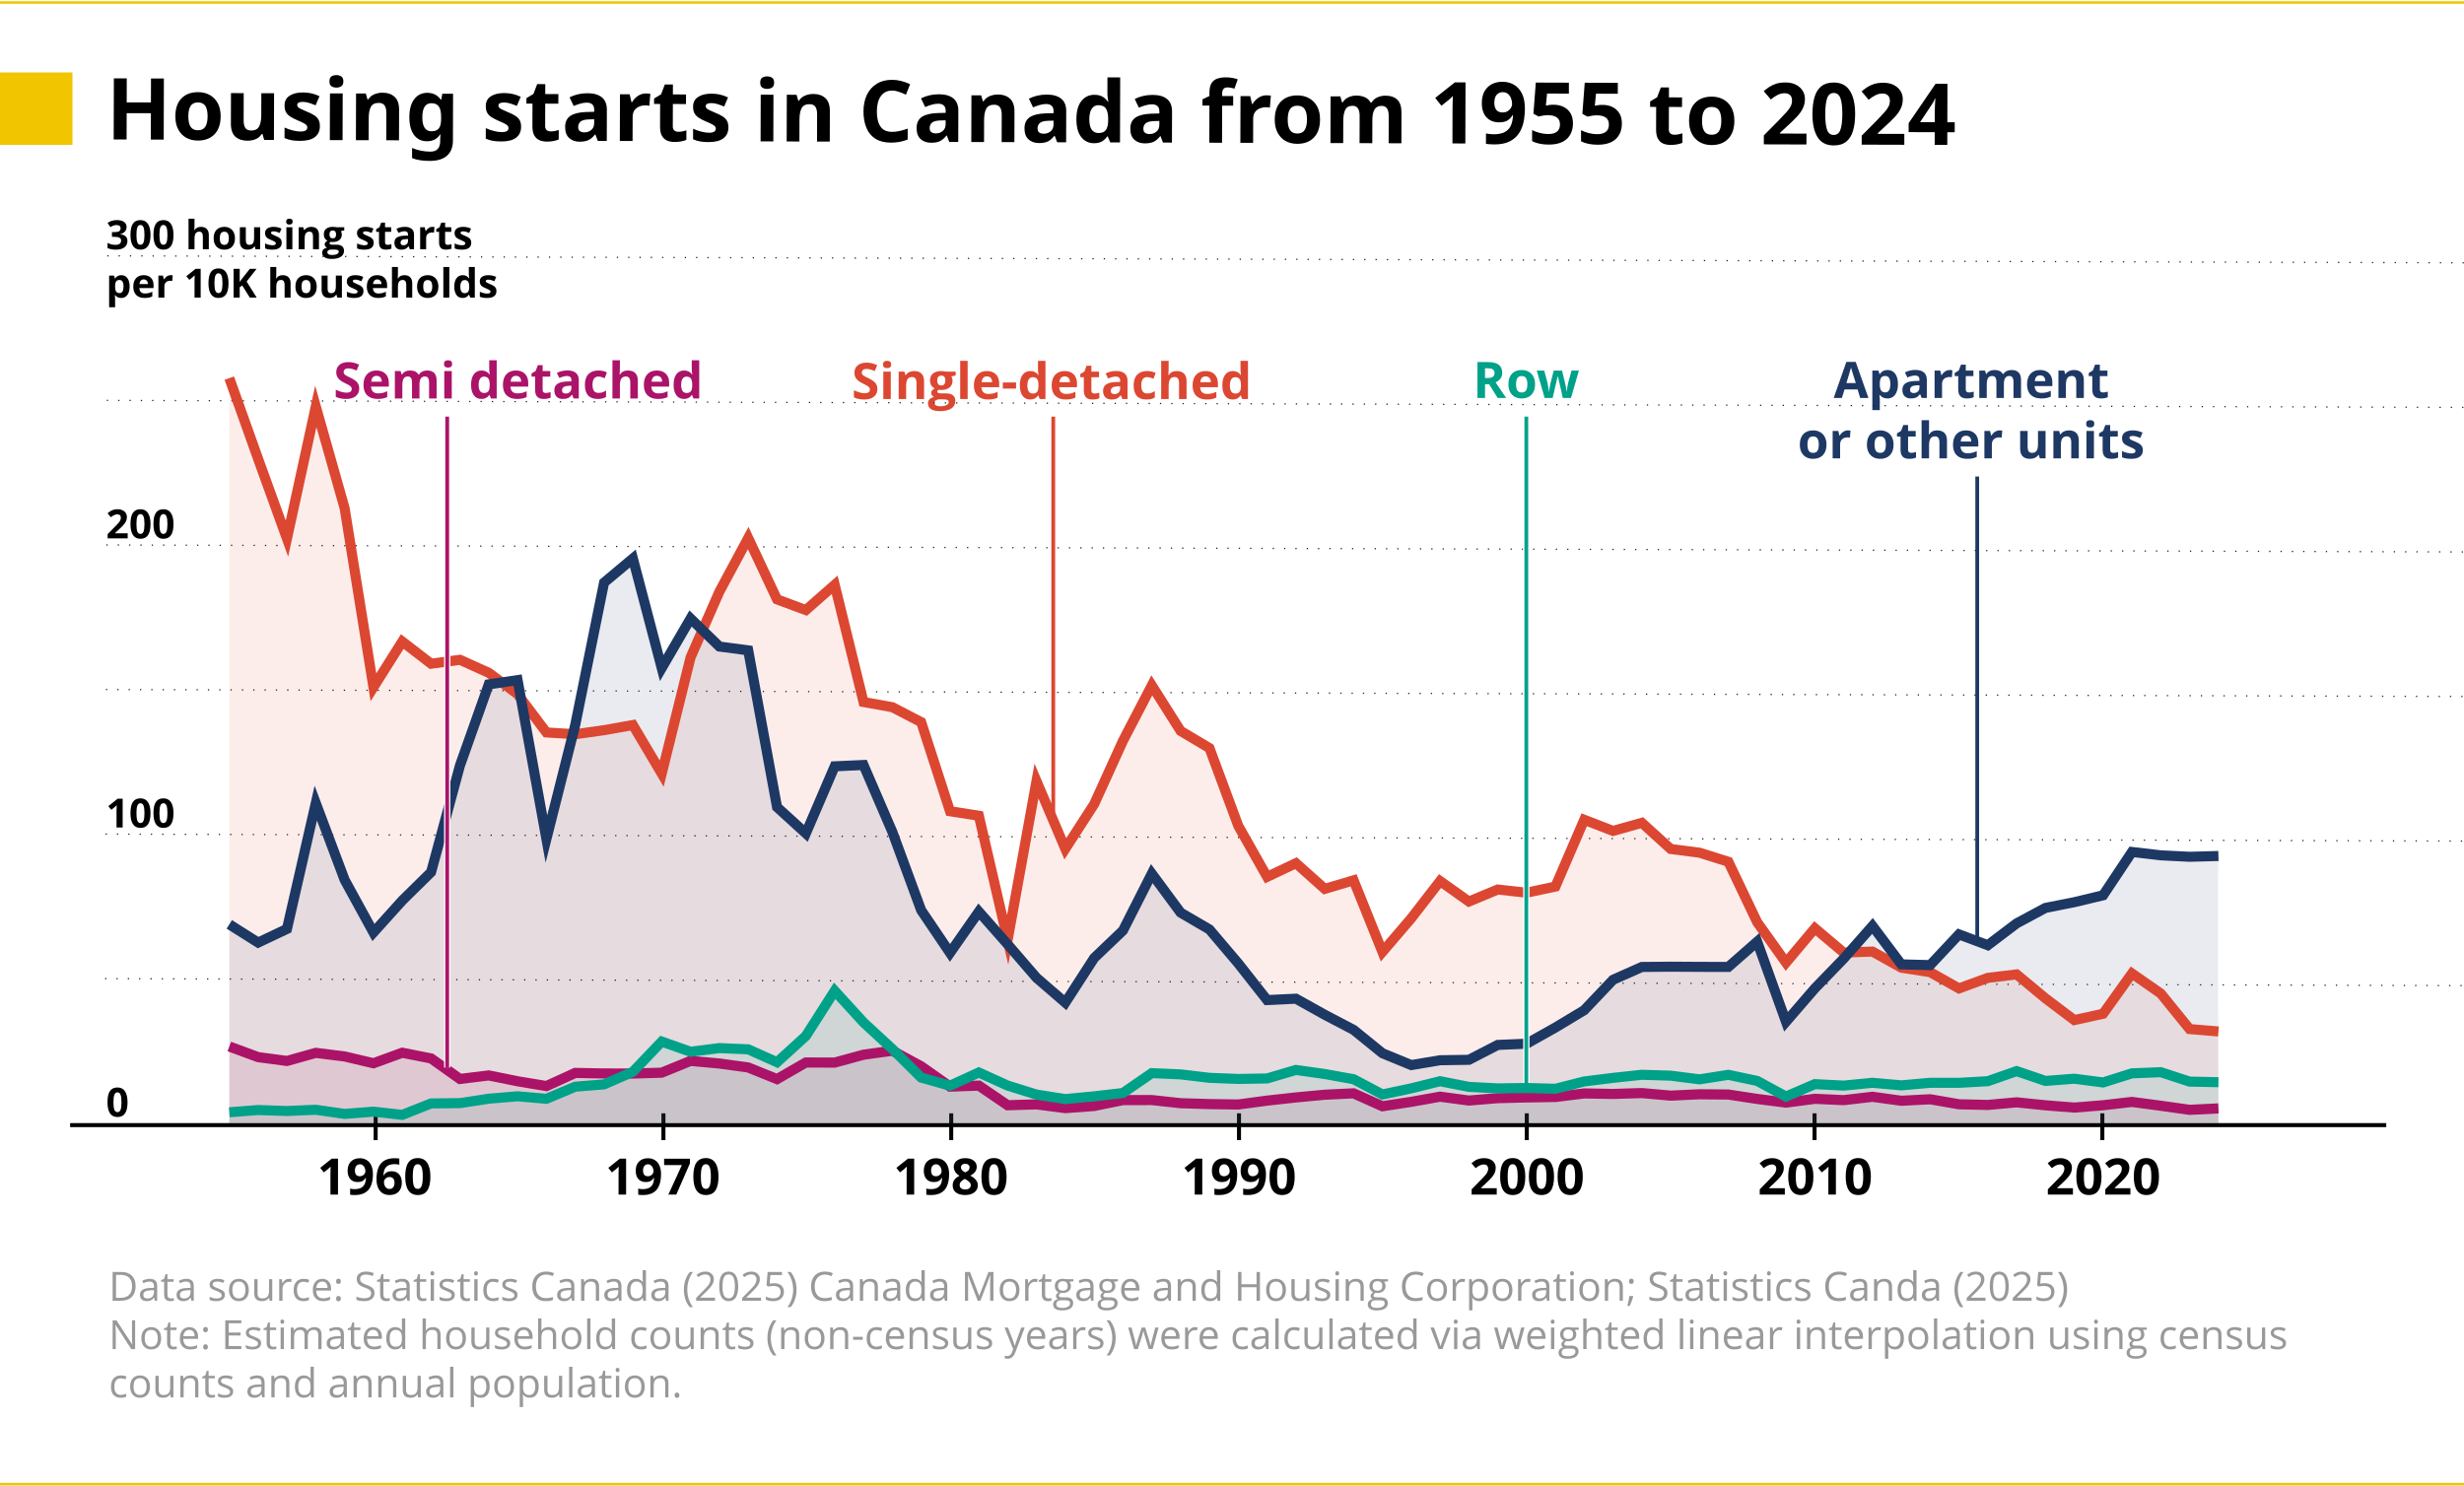
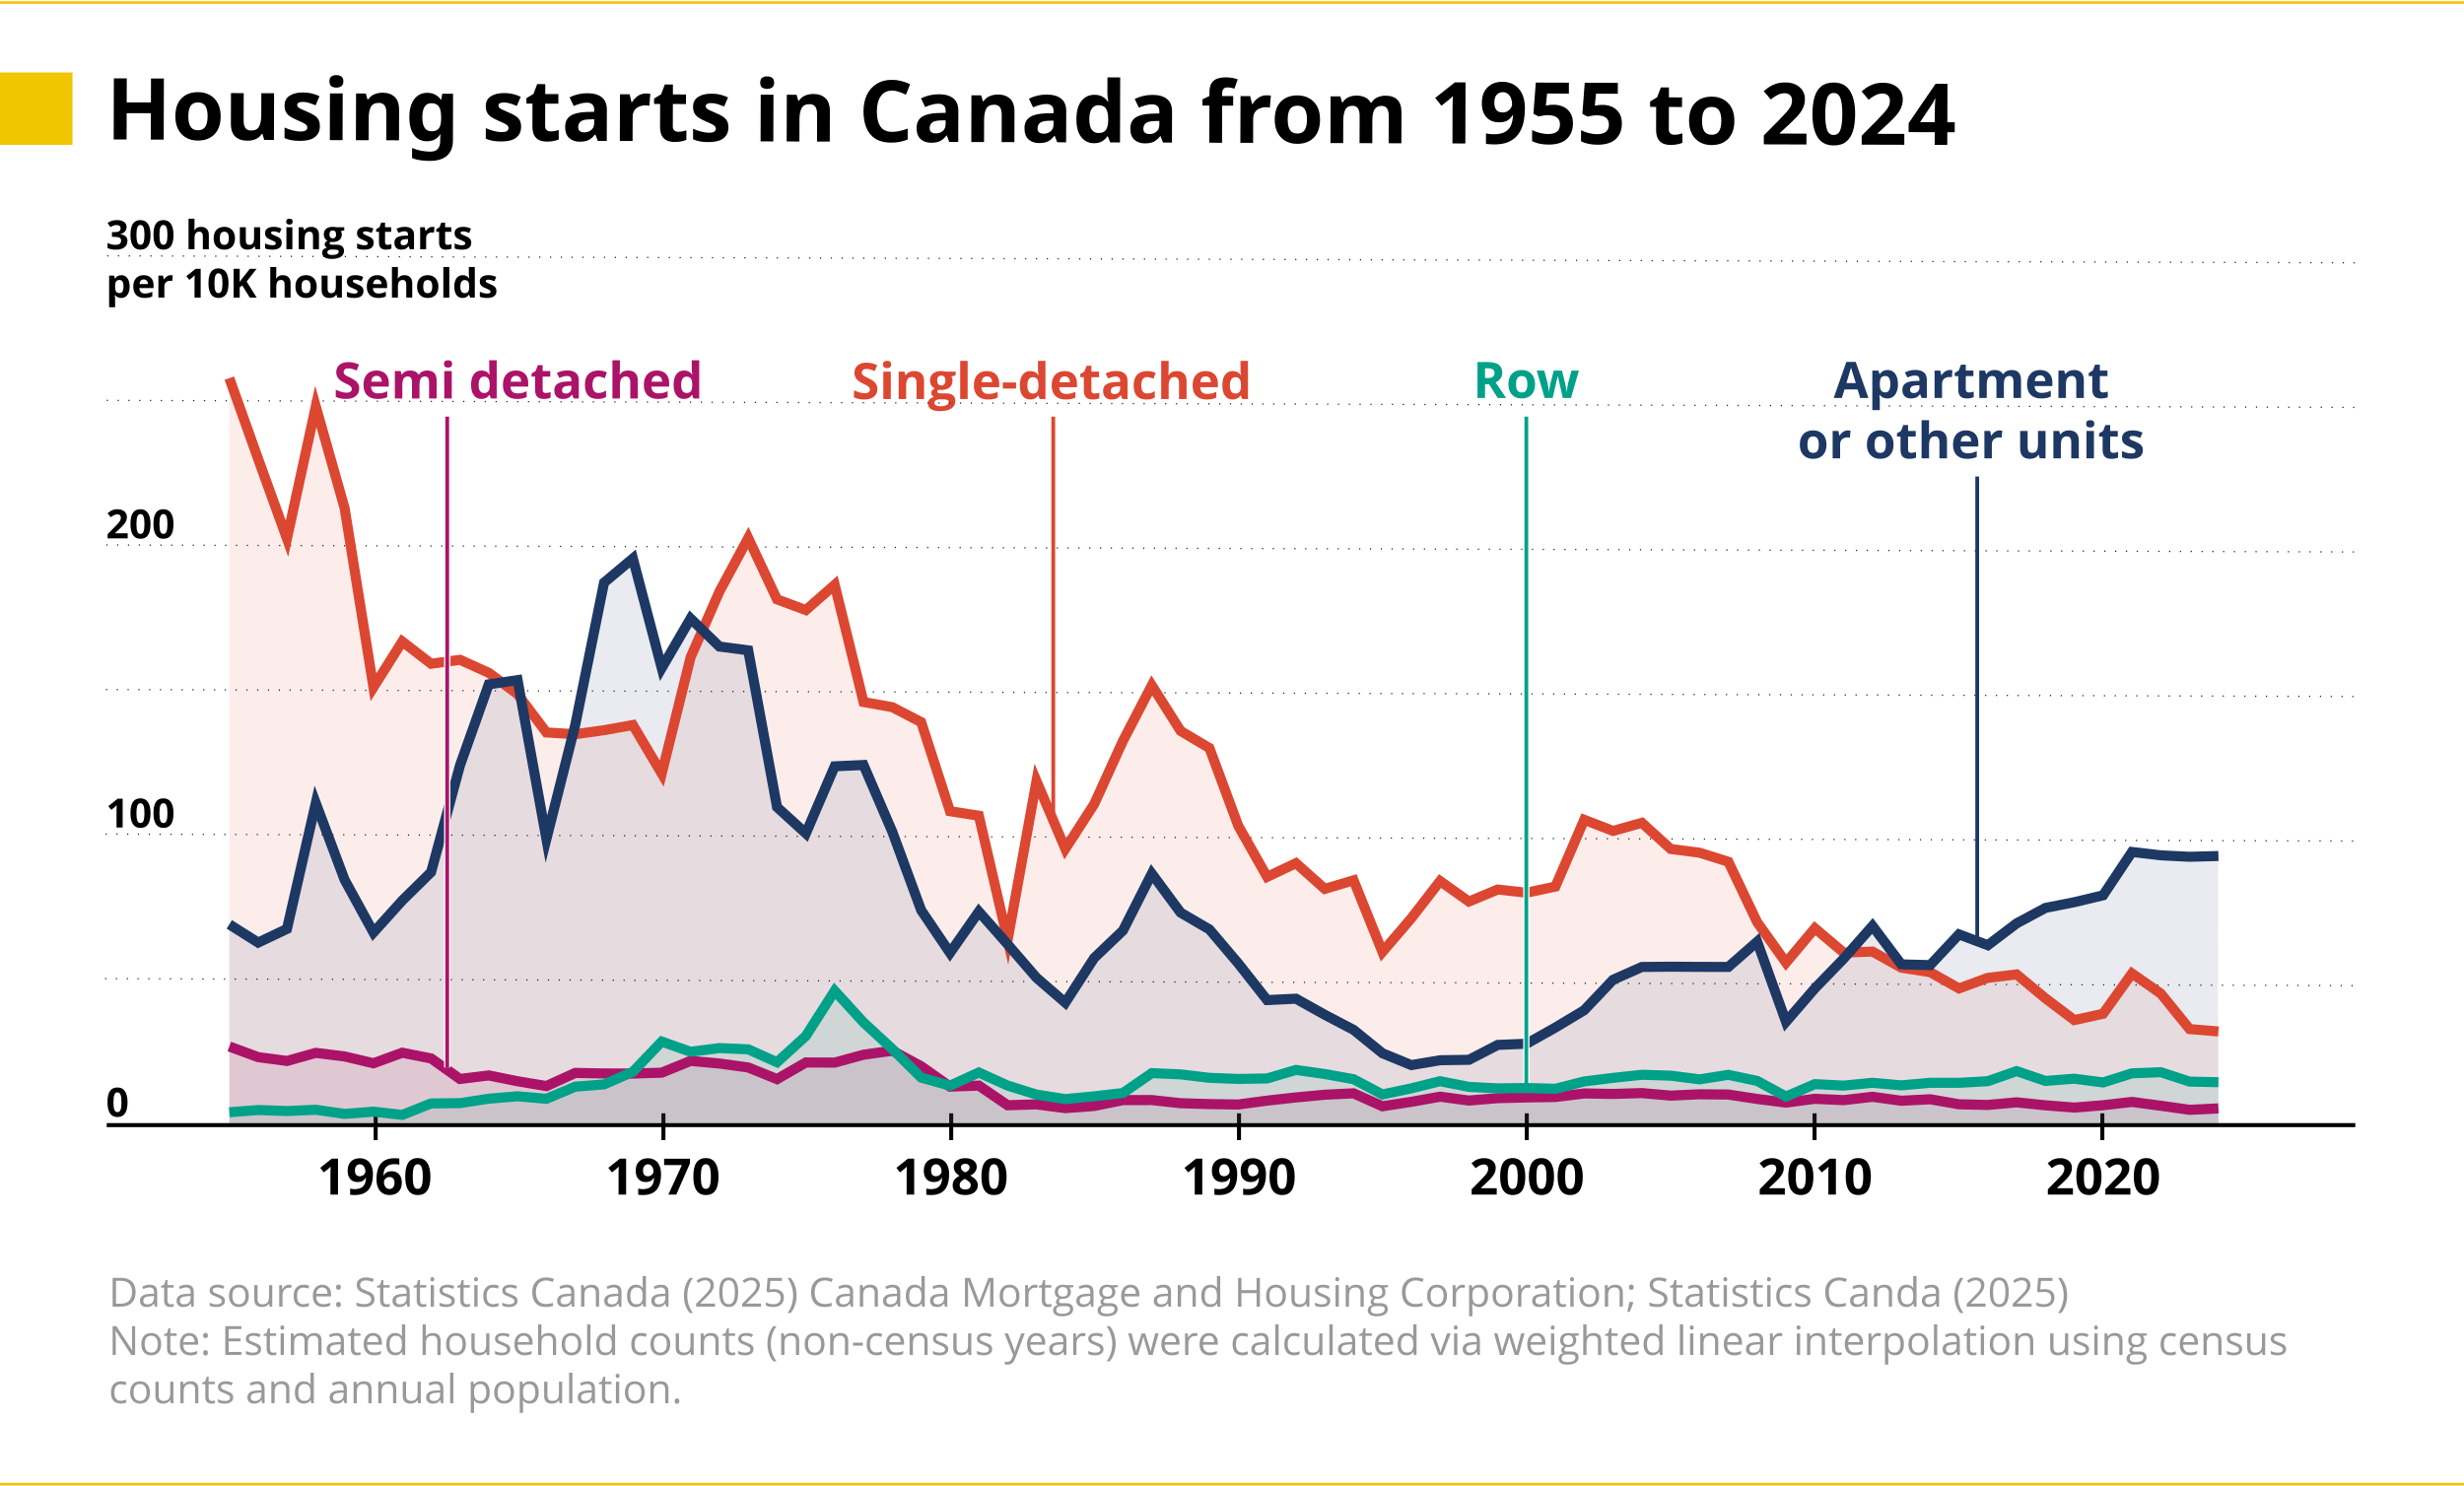
<svg xmlns="http://www.w3.org/2000/svg" width="6.8in" height="4.1in" viewBox="0 0 489.6 295.2" version="1.1" id="svg260">
  <defs id="defs260" />
  <g id="Layer_1" data-name="Layer 1">
    <rect style="fill:#ffffff;fill-rule:evenodd;stroke:none;stroke-width:1.008;stroke-linecap:round;stroke-dasharray:1.008, 1.008;paint-order:markers fill stroke" id="rect260" width="489.6" height="294.95" x="0" y="0" />
    <path d="m 423.62,193.463 -5.728,8.004 -5.728,1.264 -5.728,-4.321 -5.728,-4.76 -5.728,0.689 -5.728,2.098 -5.728,-3.23 -5.728,-0.893 -5.728,-3.199 -5.728,0.203 -5.728,-4.834 -5.728,6.831 -5.728,-8.037 -5.728,-12.013 -5.728,-1.803 -5.728,-0.736 -5.728,-5.202 -5.728,1.611 -5.728,-2.217 -5.728,13.282 -5.728,1.215 -5.728,-0.633 -5.728,2.388 -5.728,-4.071 -5.728,7.4 -5.728,6.691 -5.728,-14.236 -5.728,1.701 -5.728,-5.106 -5.728,2.719 -5.728,-10.138 -5.728,-15.455 -5.728,-3.405 -5.728,-9.054 -5.728,11.013 -5.728,12.59 -5.728,8.872 -5.728,-13.463 -5.728,31.563 -5.728,-24.673 -5.728,-0.896 -5.728,-17.704 -5.728,-2.972 -5.728,-1.029 -5.728,-23.296 -5.728,5.024 -5.728,-2.127 -5.728,-12.191 -5.728,10.656 -5.728,13.071 -5.728,23.094 -5.728,-9.658 -5.728,1.026 -5.728,0.803 -5.728,-0.355 -5.728,-7.606 -5.728,-4.245 -5.728,-2.586 -5.728,0.783 -5.728,-4.412 -5.728,9.09 L 68.484,100.99 62.756,80.772 57.028,107.04 51.3,91.208 45.572,75.141 v 148.082 h 395.241 c 0,0 -0.15,-18.382 0,-18.233 l -5.728,-0.476 -5.728,-7.062 -5.728,-3.99 z" fill="#ab2069" opacity="0.1" id="path1" style="fill:#dc4633;fill-opacity:1" />
    <path d="m 440.804,170.121 -5.728,0.154 -5.728,-0.289 -5.728,-0.667 -5.728,8.609 -5.728,1.372 -5.728,1.135 -5.728,3.075 -5.728,4.339 -5.728,-2.154 -5.728,6.111 -5.728,-0.15 -5.728,-7.638 -5.728,6.497 -5.728,5.916 -5.728,6.63 -5.728,-15.918 -5.728,5.022 -5.728,-0.011 -5.728,-0.036 -5.728,0.055 -5.728,2.545 -5.728,6.043 -5.728,3.449 -5.728,3.215 -5.728,0.239 -5.728,2.958 -5.728,0.086 -5.728,0.962 -5.728,-2.353 -5.728,-4.646 -5.728,-3 -5.728,-3.195 -5.728,0.276 -5.728,-7.281 -5.728,-6.755 -5.728,-3.341 -5.728,-7.756 -5.728,11.303 -5.728,5.473 -5.728,8.868 -5.728,-4.949 -5.728,-6.642 -5.728,-6.502 -5.728,8.204 -5.728,-8.479 -5.728,-15.572 -5.728,-13.292 -5.728,0.261 -5.728,13.331 -5.728,-5.221 -5.728,-31.154 -5.728,-0.759 -5.728,-5.57 -5.728,9.851 -5.728,-21.785 -5.728,4.796 -5.728,28.282 -5.728,22.674 -5.728,-31.577 -5.728,0.845 -5.728,16.139 -5.728,21.178 -5.728,5.641 -5.728,6.356 -5.728,-10.468 -5.728,-15.249 -5.728,25.006 -5.728,2.715 -5.728,-3.618 v 39.515 h 395.241 c 0,0 -0.205,-53.103 0,-53.103 z" fill="#1e3864" opacity="0.1" id="path2" />
    <text fill="#00a28a" font-family="OpenSans-Bold, 'Open Sans'" font-size="10px" font-weight="700" id="text9" style="fill:#ab1368;fill-opacity:1" x="66.267" y="79.195">
      <tspan x="66.267" y="79.195" id="tspan9" style="fill:#ab1368;fill-opacity:1">Semi detached</tspan>
    </text>
    <text transform="translate(169.227,79.305)" fill="#ab2069" font-family="OpenSans-Bold, 'Open Sans'" font-size="10px" font-weight="700" id="text10" style="fill:#dc4732;fill-opacity:1">
      <tspan x="0" y="0" id="tspan10" style="fill:#dc4732;fill-opacity:1">Single-detached</tspan>
    </text>
    <text transform="translate(364.356,79.096)" fill="#1e3864" font-family="OpenSans-Bold, 'Open Sans'" font-size="10px" font-weight="700" id="text12">
      <tspan x="0" y="0" id="tspan11">Apartment</tspan>
      <tspan x="-7.178" y="12" id="tspan12">or other units</tspan>
    </text>
    <text transform="translate(292.67,79.097)" fill="#dc4732" font-family="OpenSans-Bold, 'Open Sans'" font-size="10px" font-weight="700" id="text13" style="fill:#00a189;fill-opacity:1">
      <tspan x="0" y="0" id="tspan13" style="fill:#00a189;fill-opacity:1">Row</tspan>
    </text>
    <line x1="209.285" y1="82.8" x2="209.285" y2="161.94" fill="none" stroke="#ab2069" stroke-width="0.75" id="line13" style="stroke:#dc4732;stroke-opacity:1" />
    <line x1="392.877" y1="94.703" x2="392.877" y2="187.059" fill="none" stroke="#1e3864" stroke-width="0.75" id="line14" />
    <text font-family="OpenSans-Bold, 'Open Sans'" font-size="10px" font-weight="700" id="text2-6" x="63.036" y="237.407">
      <tspan x="63.036" y="237.407" id="tspan2-2">1960</tspan>
    </text>
    <text font-family="OpenSans-Bold, 'Open Sans'" font-size="10px" font-weight="700" id="text3-9" x="120.28" y="237.407">
      <tspan x="120.28" y="237.407" id="tspan3-1">1970</tspan>
    </text>
    <text font-family="OpenSans-Bold, 'Open Sans'" font-size="10px" font-weight="700" id="text4-2" x="177.524" y="237.407">
      <tspan x="177.524" y="237.407" id="tspan4-7">1980</tspan>
    </text>
    <text font-family="OpenSans-Bold, 'Open Sans'" font-size="10px" font-weight="700" id="text5-0" x="234.768" y="237.407">
      <tspan x="234.768" y="237.407" id="tspan5-9">1990</tspan>
    </text>
    <text font-family="OpenSans-Bold, 'Open Sans'" font-size="10px" font-weight="700" id="text6-3" x="292.012" y="237.407">
      <tspan x="292.012" y="237.407" id="tspan6-6">2000</tspan>
    </text>
    <text font-family="OpenSans-Bold, 'Open Sans'" font-size="10px" font-weight="700" id="text7-0" x="349.258" y="237.407">
      <tspan x="349.258" y="237.407" id="tspan7-6">2010</tspan>
    </text>
    <text font-family="OpenSans-Bold, 'Open Sans'" font-size="10px" font-weight="700" id="text8-2" x="406.502" y="237.407">
      <tspan x="406.502" y="237.407" id="tspan8-6">2020</tspan>
    </text>
    <g id="g92-1" transform="translate(-0.067,-202.2805)">
      <g id="matplotlib.axis_1-8" data-name="matplotlib.axis 1">
        <g id="xtick_1-7" data-name="xtick 1">
          <g id="line2d_2-9" data-name="line2d 2">
            <path id="mbd33a27348-20" d="m 74.709,423.535 v 5.329" stroke="#000000" stroke-linejoin="round" stroke-width="0.8" />
          </g>
        </g>
        <g id="xtick_2-23" data-name="xtick 2">
          <g id="line2d_4-7" data-name="line2d 4">
            <path id="mbd33a27348-2-5" data-name="mbd33a27348" d="m 131.892,423.535 v 5.329" stroke="#000000" stroke-linejoin="round" stroke-width="0.8" />
          </g>
        </g>
        <g id="xtick_3-9" data-name="xtick 3">
          <g id="line2d_6-22" data-name="line2d 6">
            <path id="mbd33a27348-3-8" data-name="mbd33a27348" d="m 189.075,423.535 v 5.329" stroke="#000000" stroke-linejoin="round" stroke-width="0.8" />
          </g>
        </g>
        <g id="xtick_4-9" data-name="xtick 4">
          <g id="line2d_8-7" data-name="line2d 8">
            <path id="mbd33a27348-4-3" data-name="mbd33a27348" d="m 246.257,423.535 v 5.329" stroke="#000000" stroke-linejoin="round" stroke-width="0.8" />
          </g>
        </g>
        <g id="xtick_5-6" data-name="xtick 5">
          <g id="line2d_10-1" data-name="line2d 10">
            <path id="mbd33a27348-5-2" data-name="mbd33a27348" d="m 303.44,423.535 v 5.329" stroke="#000000" stroke-linejoin="round" stroke-width="0.8" />
          </g>
        </g>
        <g id="xtick_6-9" data-name="xtick 6">
          <g id="line2d_12-3" data-name="line2d 12">
            <path id="mbd33a27348-6-1" data-name="mbd33a27348" d="m 360.623,423.535 v 5.329" stroke="#000000" stroke-linejoin="round" stroke-width="0.8" />
          </g>
        </g>
        <g id="xtick_7-9" data-name="xtick 7">
          <g id="line2d_14-4" data-name="line2d 14">
            <path id="mbd33a27348-7-7" data-name="mbd33a27348" d="m 417.806,423.535 v 5.329" stroke="#000000" stroke-linejoin="round" stroke-width="0.8" />
          </g>
        </g>
      </g>
      <g id="matplotlib.axis_2-8" data-name="matplotlib.axis 2" />
-       <g id="patch_5-3" data-name="patch 5" transform="translate(0,-0.3140329)">
+       <g id="patch_5-3" data-name="patch 5" transform="matrix(0.9708305,0,0,1,7.6817,-0.3140329)">
        <path d="M 14.4,426.199 H 473.818" fill="none" stroke="#000000" stroke-linecap="square" stroke-width="0.8" id="path92-6" />
      </g>
    </g>
    <g id="text49" isolation="isolate">
      <text transform="rotate(0.17,-9329.012,7111.786)" font-family="TradeGothicLT-Bold, 'TradeGothic LT Bold'" font-size="17px" font-weight="700" isolation="isolate" id="text95">
        <tspan x="0" y="0" id="tspan95">Housing starts in Canada from 1955 to 2024</tspan>
      </text>
    </g>
    <rect id="rect95" x="0" y="14.4" width="14.4" height="14.4" fill="#f1c500" />
    <path id="path37-2" d="M 0,0.5 H 489.6" fill="none" stroke="#f1c500" stroke-miterlimit="2.25" stroke-width="0.5" />
    <path id="path37-2-0" d="M 0,294.95 H 489.6" fill="none" stroke="#f1c500" stroke-miterlimit="2.25" stroke-width="0.5" />
-     <g id="text51" isolation="isolate" transform="translate(0,-204.1262)">
+     <g id="text51" isolation="isolate" transform="translate(0,-202.9589)">
      <text transform="translate(21.6,462.637)" fill="#999999" font-family="OpenSans, 'Open Sans'" font-size="8px" isolation="isolate" id="text98">
        <tspan x="0" y="0" id="tspan96">Data source: Statistics Canada (2025) Canada Mortgage and Housing Corporation; Statistics Canda (2025)</tspan>
        <tspan x="0" y="9.6" id="tspan97">Note: Estimated household counts (non-census years) were calculated via weighted linear interpolation using census</tspan>
        <tspan x="0" y="19.2" xml:space="preserve" id="tspan98">counts and annual population.   </tspan>
      </text>
    </g>
    <g id="g103">
      <text transform="translate(21.06,221.92)" font-family="OpenSans-Bold, 'Open Sans'" font-size="8px" font-weight="700" id="text99">
        <tspan x="0" y="0" id="tspan99">0</tspan>
      </text>
      <text transform="translate(21.06,164.46)" font-family="OpenSans-Bold, 'Open Sans'" font-size="8px" font-weight="700" id="text100">
        <tspan x="0" y="0" id="tspan100">100</tspan>
      </text>
      <text transform="translate(21.06,106.999)" font-family="OpenSans-Bold, 'Open Sans'" font-size="8px" font-weight="700" id="text101">
        <tspan x="0" y="0" id="tspan101">200</tspan>
      </text>
      <text transform="translate(21.06,49.538)" font-family="OpenSans-Bold, 'Open Sans'" font-size="8px" font-weight="700" id="text103">
        <tspan x="0" y="0" id="tspan102">300 housing starts</tspan>
        <tspan x="0" y="9.6" id="tspan103">per 10K households</tspan>
      </text>
    </g>
-     <g id="g109">
+     <g id="g109" transform="matrix(0.9537452,0,0,1,0.966263,0)">
      <line x1="20.89" y1="194.494" x2="489.428" y2="195.884" fill="none" stroke="#231f20" stroke-dasharray="0.25, 2" stroke-width="0.25" id="line104" />
      <line x1="20.976" y1="165.764" x2="489.514" y2="167.154" fill="none" stroke="#231f20" stroke-dasharray="0.25, 2" stroke-width="0.25" id="line105" />
      <line x1="21.061" y1="137.033" x2="489.599" y2="138.423" fill="none" stroke="#231f20" stroke-dasharray="0.25, 2" stroke-width="0.25" id="line106" />
      <line x1="21.146" y1="108.303" x2="489.684" y2="109.693" fill="none" stroke="#231f20" stroke-dasharray="0.25, 2" stroke-width="0.25" id="line107" />
      <line x1="21.231" y1="79.573" x2="489.769" y2="80.963" fill="none" stroke="#231f20" stroke-dasharray="0.25, 2" stroke-width="0.25" id="line108" />
      <line x1="21.317" y1="50.843" x2="489.855" y2="52.233" fill="none" stroke="#231f20" stroke-dasharray="0.25, 2" stroke-width="0.25" id="line109" />
    </g>
    <path d="m 423.62,218.995 -5.728,0.66 -5.728,0.464 -5.728,-0.453 -5.728,-0.589 -5.728,0.518 -5.728,-0.133 -5.728,-0.996 -5.728,0.297 -5.728,-0.787 -5.728,0.664 -5.728,-0.263 -5.728,0.752 -5.728,-0.727 -5.728,-0.874 -5.728,-0.055 -5.728,0.27 -5.728,-0.51 -5.728,0.176 -5.728,-0.101 -5.728,0.704 -5.728,0.089 -5.728,0.143 -5.728,0.474 -5.728,-0.765 -5.728,1.023 -5.728,0.879 -5.728,-2.567 -5.728,0.275 -5.728,0.537 -5.728,0.635 -5.728,0.77 -5.728,-0.082 -5.728,-0.176 -5.728,-0.624 -5.728,0.008 -5.728,1.167 -5.728,0.427 -5.728,-0.746 -5.728,0.174 -5.728,-3.901 -5.728,0.197 -5.728,-4.039 -5.728,-3.096 -5.728,0.798 -5.728,1.564 -5.728,-0.02 -5.728,3.303 -5.728,-2.312 -5.728,-0.788 -5.728,-0.521 -5.728,2.342 -5.728,0.176 -5.728,-0.018 -5.728,-0.109 -5.728,2.612 -5.728,-0.953 -5.728,-1.16 -5.728,0.699 -5.728,-4.075 -5.728,-1.132 -5.728,2.087 -5.728,-1.35 -5.728,-0.714 -5.728,1.61 -5.728,-0.762 -5.728,-2.112 v 15.243 h 395.241 v -2.939 l -5.728,0.28 -5.728,-0.81 -5.728,-0.76 z" fill="#00a28a" opacity="0.1" id="path109" style="fill:#ab1368;fill-opacity:1" />
    <polygon points="114.301,215.97 120.029,215.508 125.757,213.004 131.485,207.004 137.214,209.026 142.942,208.296 148.67,208.542 154.398,211.108 160.126,205.889 165.854,196.917 171.582,203.193 177.31,208.478 183.039,214.157 188.767,215.77 194.495,213.148 200.223,215.747 205.951,217.532 211.679,218.43 217.407,217.883 223.135,217.219 228.864,213.27 234.592,213.523 240.32,214.206 246.048,214.429 251.776,214.33 257.504,212.639 263.232,213.45 268.96,214.484 274.689,217.512 280.417,216.299 286.145,214.879 291.873,216.005 297.601,216.304 303.329,216.228 309.057,216.383 314.785,214.927 320.514,214.215 326.242,213.602 331.97,213.778 337.698,214.509 343.426,213.611 349.154,214.82 354.882,217.926 360.611,215.459 366.339,215.753 372.067,215.193 377.795,215.702 383.523,215.197 389.251,215.201 394.979,214.875 400.707,212.872 406.436,214.824 412.164,214.383 417.892,215.126 423.62,213.314 429.348,213.086 435.076,214.958 440.804,215.076 440.804,223.224 45.563,223.224 45.563,221.051 51.292,220.605 57.02,220.8 62.748,220.554 68.476,221.375 74.204,220.928 79.932,221.568 85.66,219.294 91.389,219.235 97.117,218.355 102.845,217.874 108.573,218.374 " fill="#dc4732" opacity="0.1" id="polygon184" style="fill:#00a189;fill-opacity:1" />
  </g>
  <polyline points="440.804 204.991 435.076 204.515 429.348 197.453 423.62 193.463 417.892 201.467 412.164 202.731 406.436 198.41 400.707 193.65 394.979 194.34 389.251 196.437 383.523 193.207 377.795 192.314 372.067 189.116 366.339 189.318 360.611 184.485 354.882 191.316 349.154 183.279 343.426 171.266 337.698 169.463 331.97 168.727 326.242 163.525 320.514 165.136 314.785 162.918 309.057 176.201 303.329 177.415 297.601 176.782 291.873 179.17 286.145 175.099 280.417 182.499 274.689 189.19 268.96 174.953 263.232 176.655 257.504 171.549 251.776 174.268 246.048 164.131 240.32 148.675 234.592 145.27 228.864 136.216 223.135 147.229 217.407 159.819 211.679 168.691 205.951 155.228 200.223 186.792 194.495 162.118 188.767 161.222 183.039 143.518 177.31 140.547 171.582 139.518 165.854 116.222 160.126 121.246 154.398 119.119 148.67 106.929 142.942 117.584 137.214 130.655 131.485 153.749 125.757 144.091 120.029 145.117 114.301 145.92 108.573 145.565 102.845 137.959 97.117 133.713 91.389 131.127 85.66 131.91 79.932 127.498 74.204 136.589 68.476 100.991 62.748 80.773 57.02 107.041 51.292 91.209 45.563 75.142" fill="none" stroke="#ab2069" stroke-miterlimit="10" stroke-width="2" id="polyline254" style="stroke:#dc4732;stroke-opacity:1" />
  <polyline points="440.804 220.285 435.076 220.566 429.348 219.756 423.62 218.995 417.892 219.656 412.164 220.12 406.436 219.667 400.707 219.078 394.979 219.596 389.251 219.463 383.523 218.467 377.795 218.764 372.067 217.976 366.339 218.641 360.611 218.378 354.882 219.13 349.154 218.403 343.426 217.529 337.698 217.474 331.97 217.745 326.242 217.235 320.514 217.411 314.785 217.31 309.057 218.014 303.329 218.103 297.601 218.246 291.873 218.72 286.145 217.955 280.417 218.978 274.689 219.857 268.96 217.29 263.232 217.565 257.504 218.102 251.776 218.737 246.048 219.507 240.32 219.425 234.592 219.249 228.864 218.625 223.135 218.633 217.407 219.8 211.679 220.227 205.951 219.481 200.223 219.656 194.495 215.754 188.767 215.951 183.039 211.912 177.31 208.816 171.582 209.614 165.854 211.178 160.126 211.158 154.398 214.462 148.67 212.149 142.942 211.361 137.214 210.84 131.485 213.182 125.757 213.358 120.029 213.34 114.301 213.232 108.573 215.844 102.845 214.89 97.117 213.731 91.389 214.43 85.66 210.355 79.932 209.222 74.204 211.31 68.476 209.959 62.748 209.246 57.02 210.856 51.292 210.093 45.563 207.981" fill="none" stroke="#00a28a" stroke-miterlimit="10" stroke-width="2" id="polyline255" style="stroke-width:2.016;stroke-dasharray:none;stroke:#ab1368;stroke-opacity:1" />
  <polyline points="440.804 215.076 435.076 214.958 429.348 213.086 423.62 213.314 417.892 215.126 412.164 214.383 406.436 214.824 400.707 212.872 394.979 214.875 389.251 215.201 383.523 215.197 377.795 215.702 372.067 215.193 366.339 215.753 360.611 215.459 354.882 217.926 349.154 214.82 343.426 213.611 337.698 214.509 331.97 213.778 326.242 213.602 320.514 214.215 314.785 214.927 309.057 216.383 303.329 216.228 297.601 216.304 291.873 216.005 286.145 214.879 280.417 216.299 274.689 217.512 268.96 214.484 263.232 213.45 257.504 212.639 251.776 214.33 246.048 214.429 240.32 214.206 234.592 213.523 228.864 213.27 223.135 217.219 217.407 217.883 211.679 218.43 205.951 217.532 200.223 215.747 194.495 213.148 188.767 215.77 183.039 214.157 177.31 208.478 171.582 203.193 165.854 196.917 160.126 205.889 154.398 211.108 148.67 208.542 142.942 208.296 137.214 209.026 131.485 207.004 125.757 213.004 120.029 215.508 114.301 215.97 108.573 218.374 102.845 217.874 97.117 218.355 91.389 219.235 85.66 219.294 79.932 221.568 74.204 220.928 68.476 221.375 62.748 220.554 57.02 220.8 51.292 220.605 45.563 221.051" fill="none" stroke="#dc4732" stroke-miterlimit="10" stroke-width="2" id="polyline256" style="stroke:#00a189;stroke-opacity:1" />
  <polyline points="440.804 170.121 435.076 170.275 429.348 169.986 423.62 169.319 417.892 177.929 412.164 179.301 406.436 180.436 400.707 183.511 394.979 187.85 389.251 185.696 383.523 191.807 377.795 191.657 372.067 184.019 366.339 190.516 360.611 196.432 354.882 203.063 349.154 187.145 343.426 192.167 337.698 192.155 331.97 192.119 326.242 192.174 320.514 194.719 314.785 200.762 309.057 204.212 303.329 207.427 297.601 207.667 291.873 210.625 286.145 210.71 280.417 211.672 274.689 209.319 268.96 204.673 263.232 201.673 257.504 198.478 251.776 198.755 246.048 191.473 240.32 184.718 234.592 181.377 228.864 173.622 223.135 184.925 217.407 190.398 211.679 199.265 205.951 194.316 200.223 187.674 194.495 181.173 188.767 189.377 183.039 180.898 177.31 165.326 171.582 152.034 165.854 152.296 160.126 165.626 154.398 160.405 148.67 129.251 142.942 128.492 137.214 122.922 131.485 132.773 125.757 110.988 120.029 115.784 114.301 144.066 108.573 166.74 102.845 135.163 97.117 136.008 91.389 152.147 85.66 173.325 79.932 178.966 74.204 185.323 68.476 174.855 62.748 159.606 57.02 184.612 51.292 187.327 45.563 183.709" fill="none" stroke="#1e3864" stroke-miterlimit="10" stroke-width="2" id="polyline257" />
  <line x1="303.282" y1="82.797" x2="303.282" y2="215.229" fill="none" stroke="#ffffff" stroke-width="1.25" id="line257" />
  <line x1="303.282" y1="82.797" x2="303.282" y2="215.229" fill="none" stroke="#dc4732" stroke-width="0.75" id="line258" style="stroke:#00a189;stroke-opacity:1" />
  <line x1="88.861" y1="82.8" x2="88.861" y2="212.153" fill="none" stroke="#ffffff" stroke-width="1.25" id="line259" />
  <line x1="88.861" y1="82.8" x2="88.861" y2="212.225" fill="none" stroke="#00a28a" stroke-width="0.75" id="line260" style="stroke:#ab1368;stroke-opacity:1" />
</svg>
